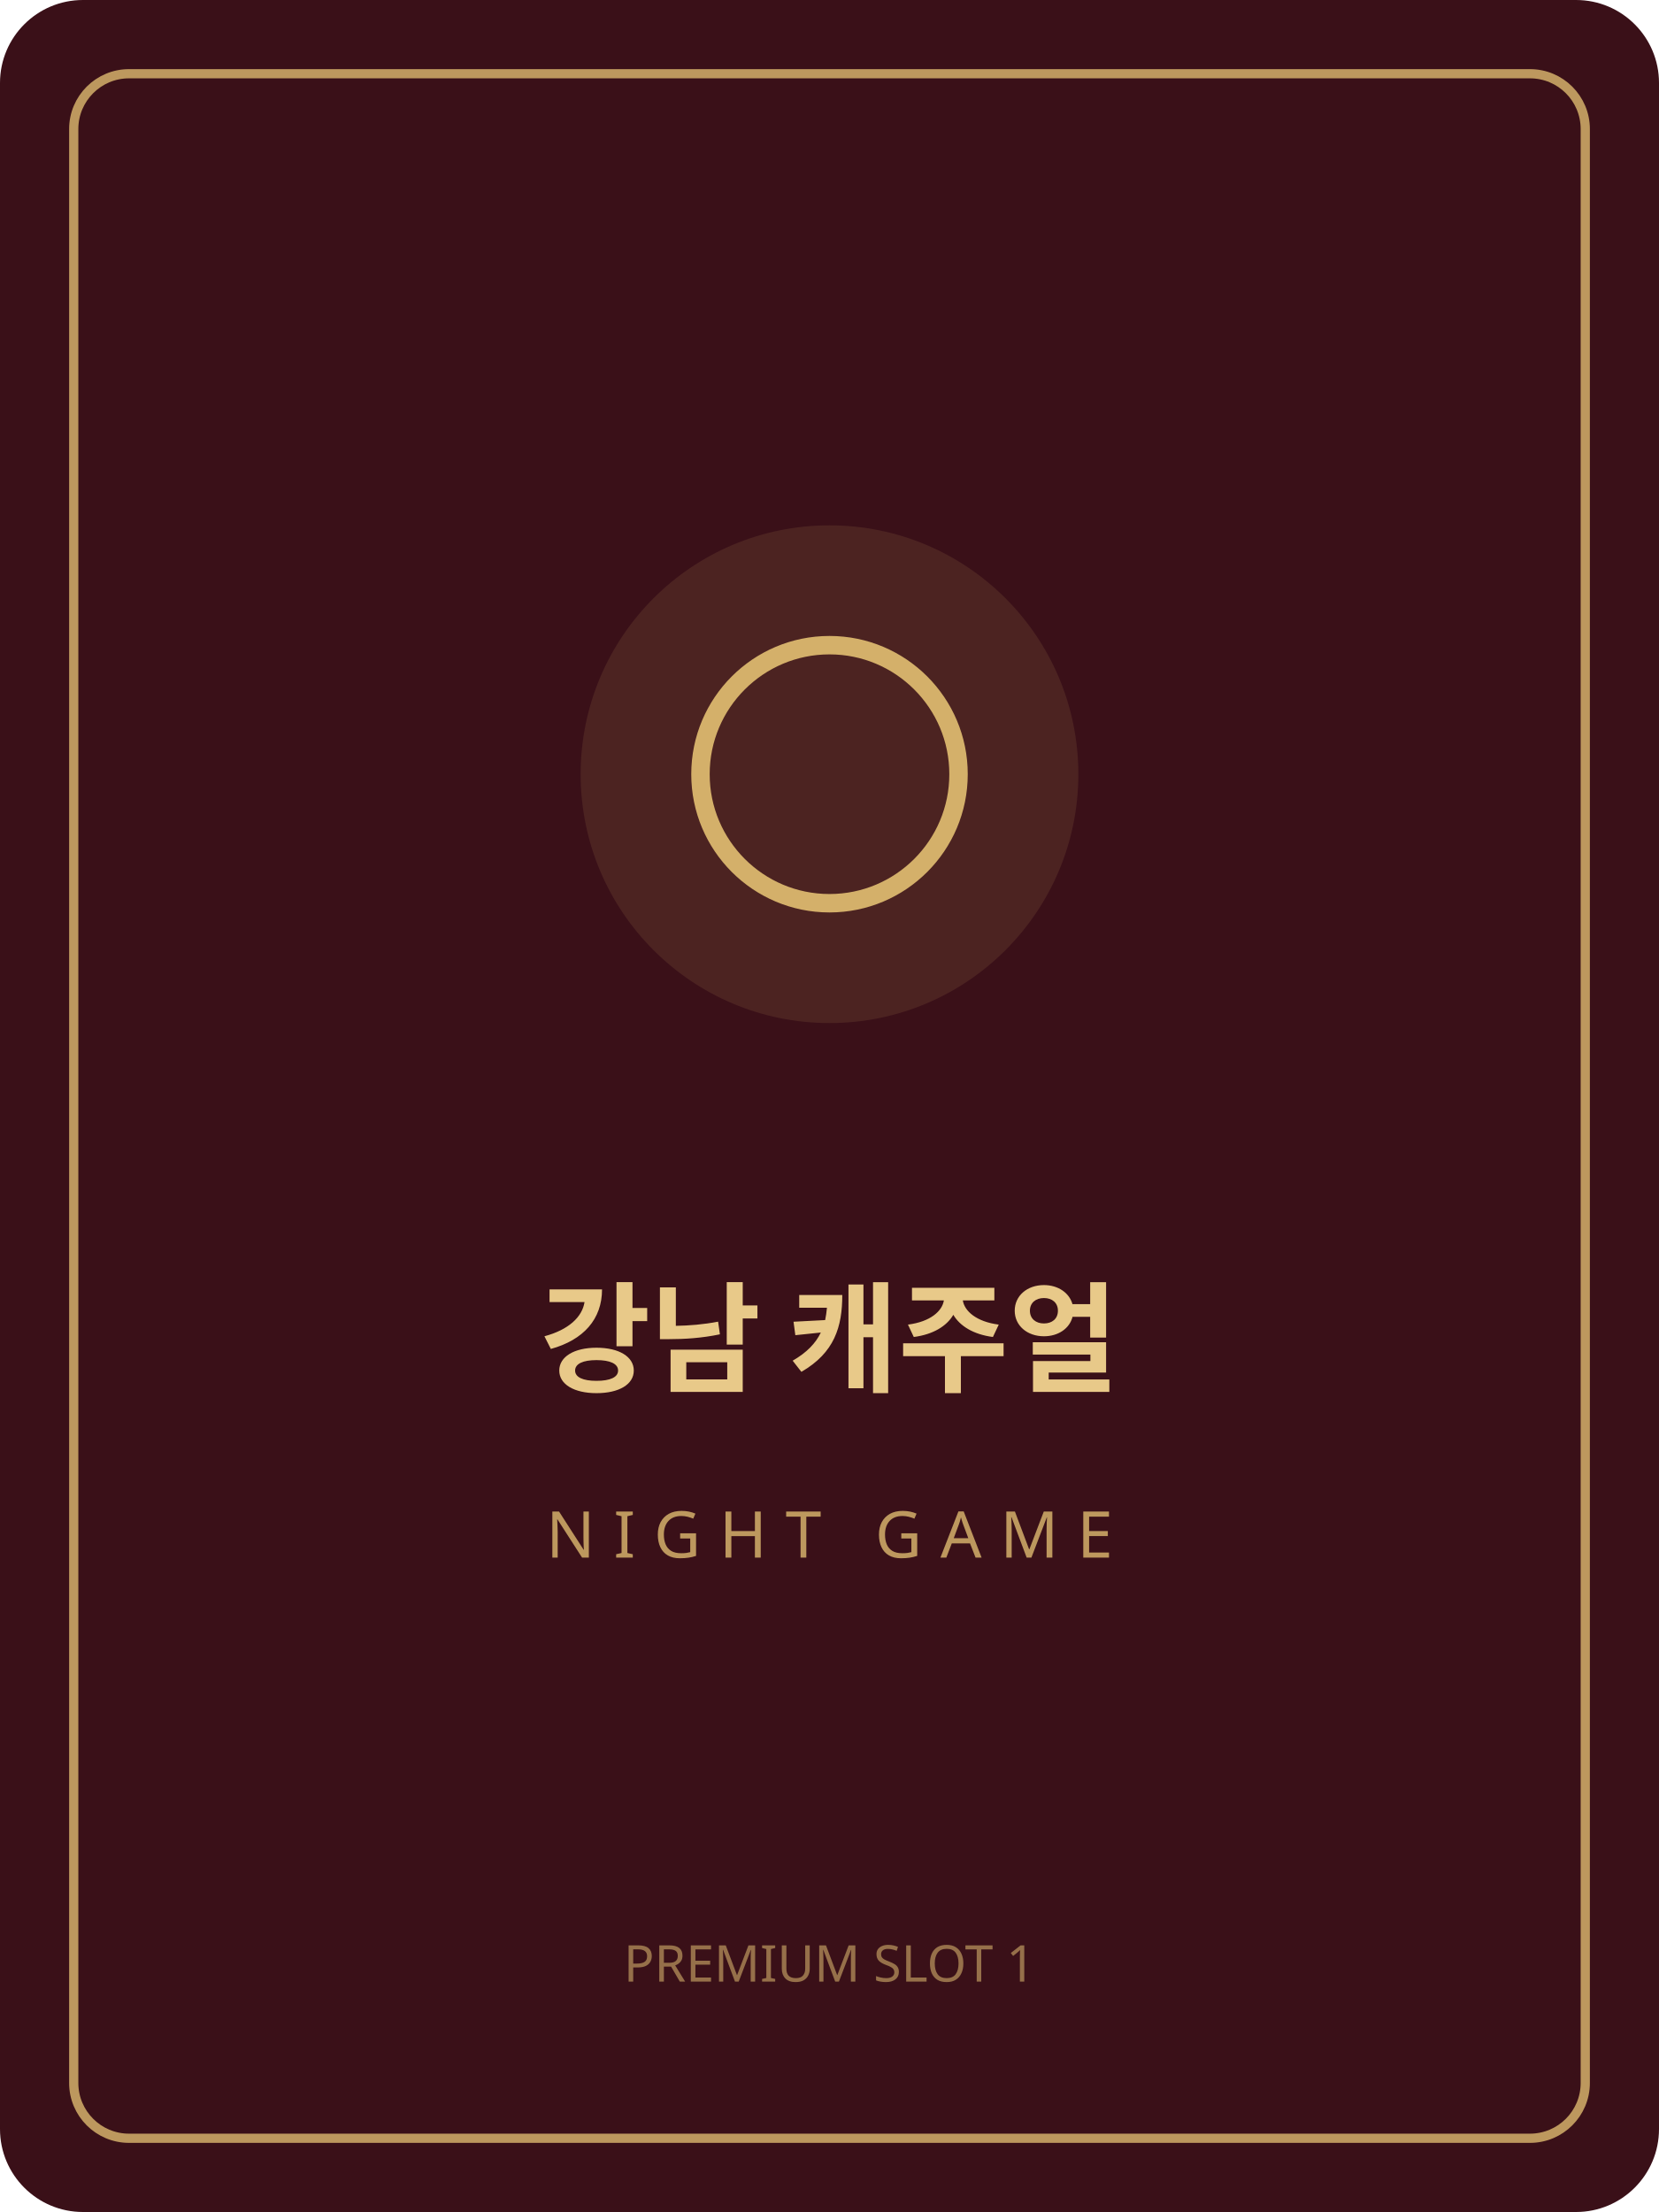
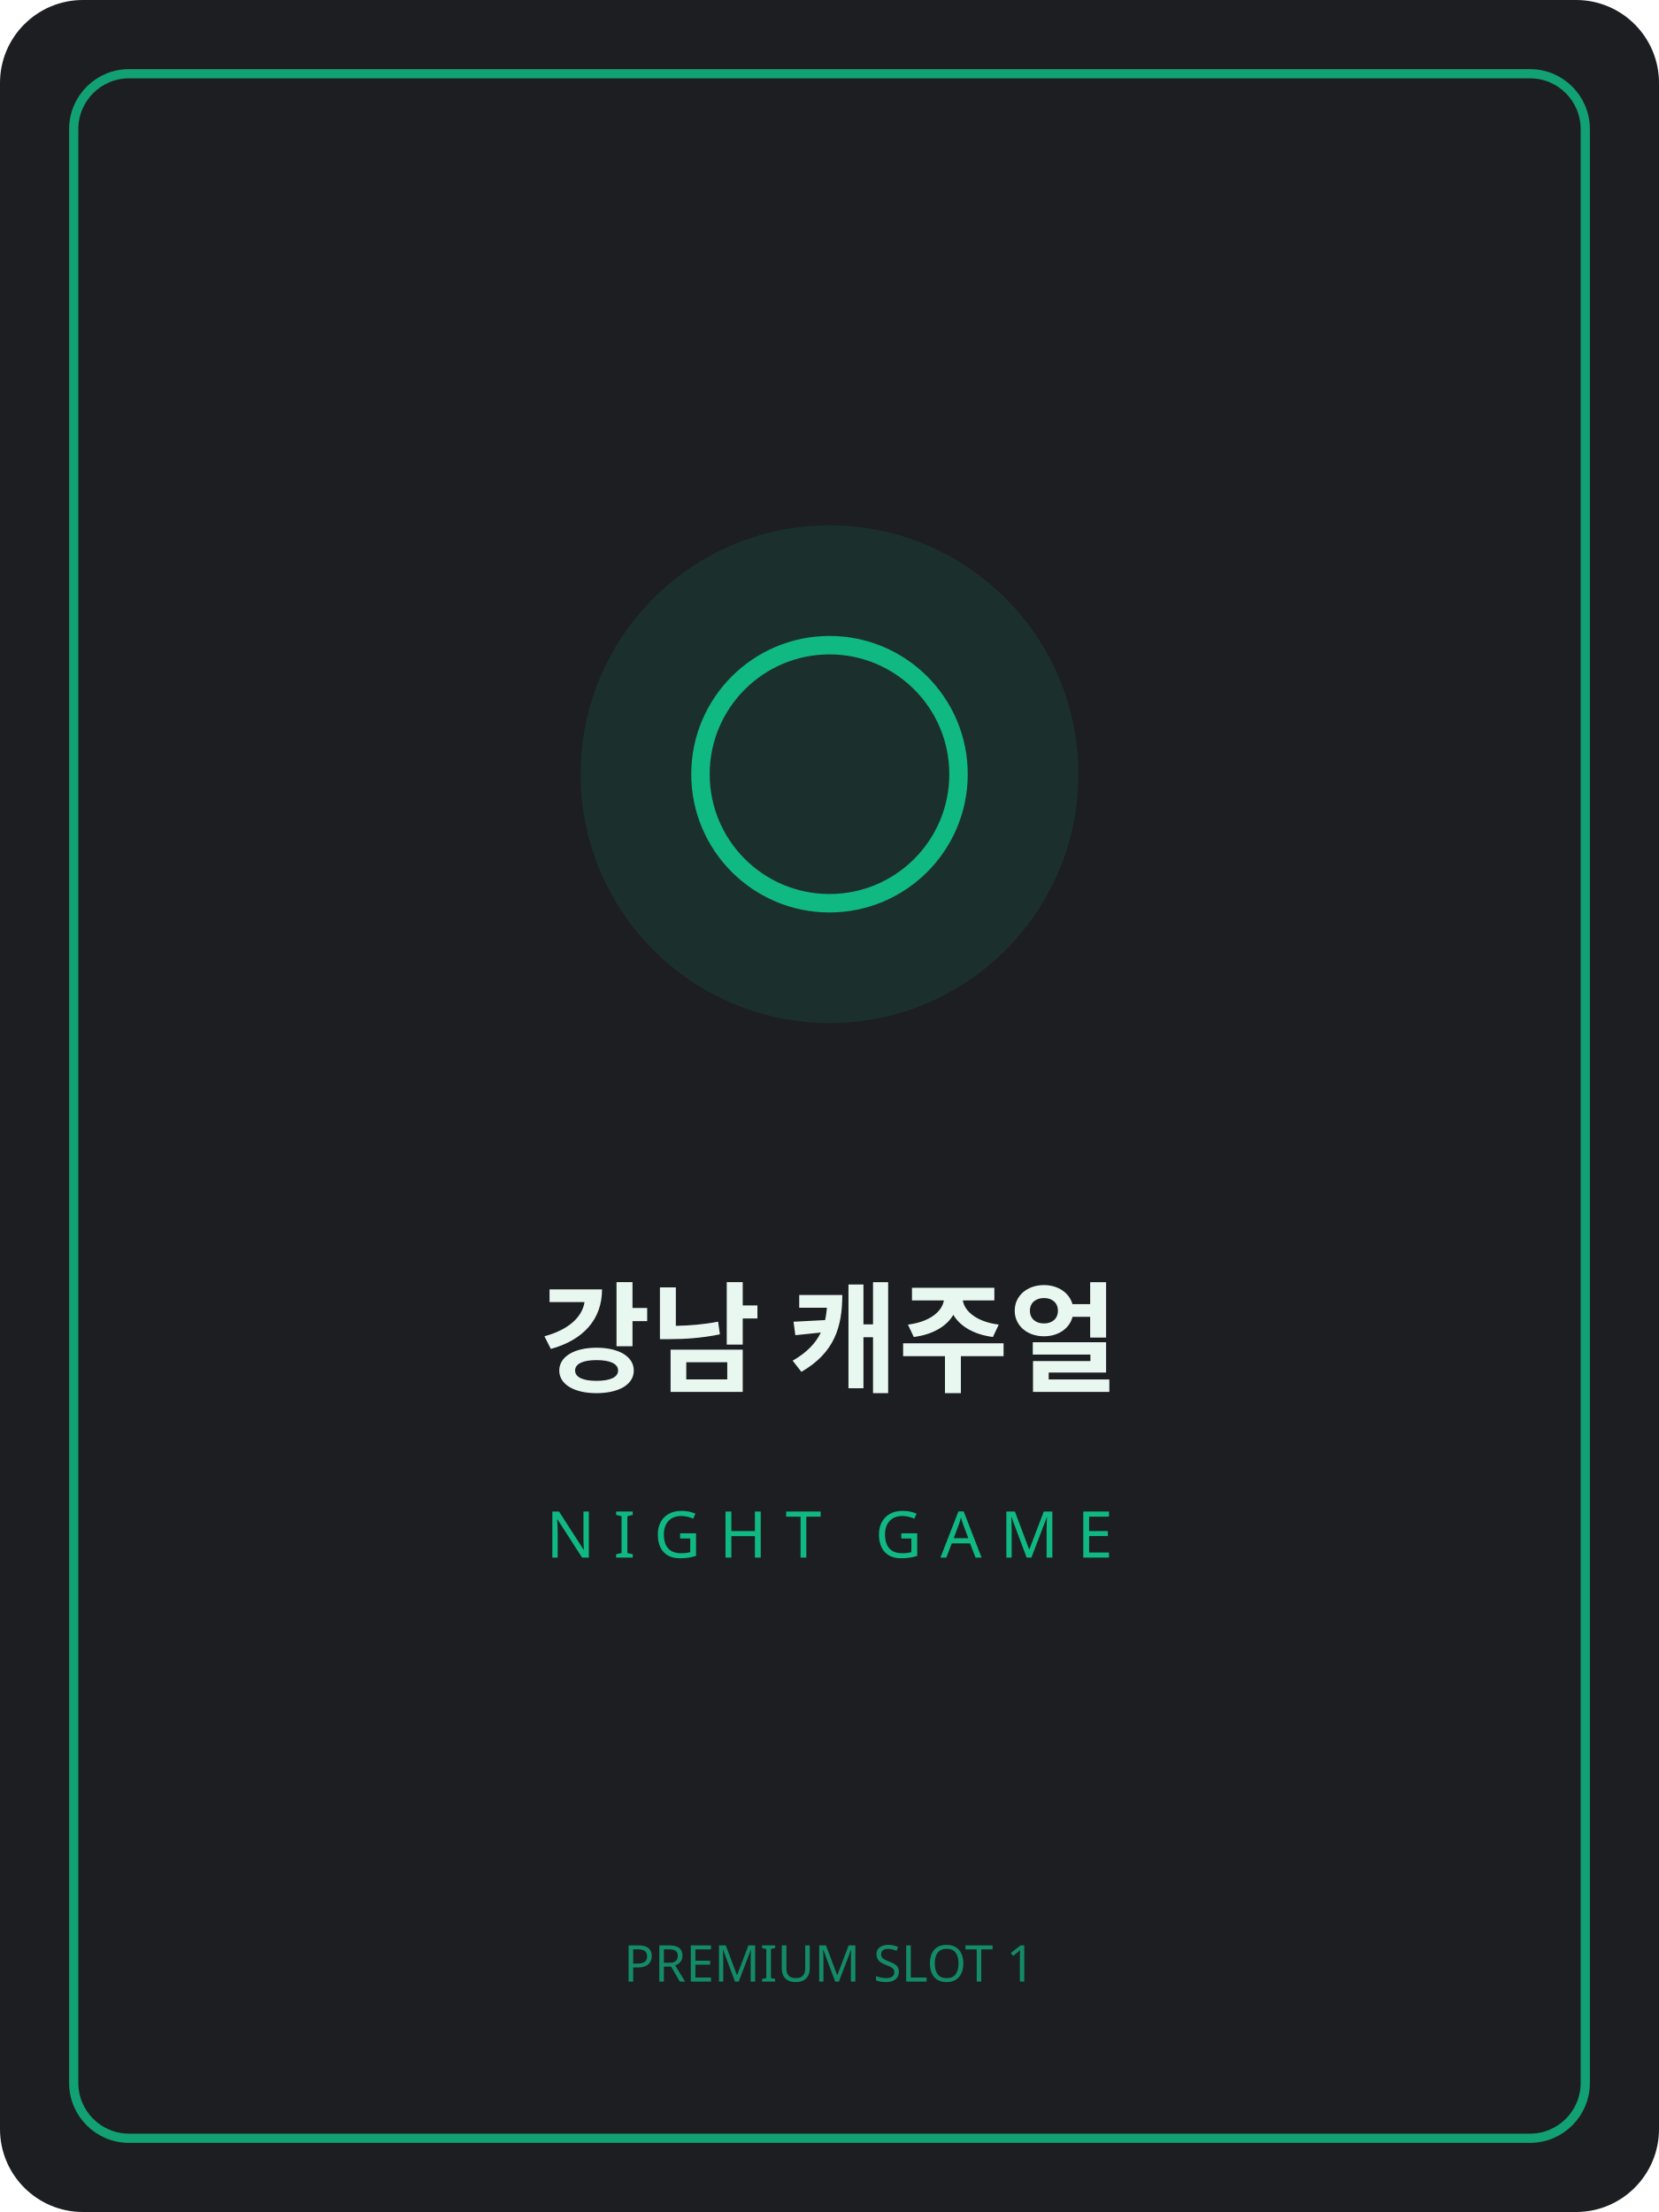
<svg xmlns="http://www.w3.org/2000/svg" viewBox="0 0 360 480" fill="none">
-   <rect width="360" height="480" rx="18" fill="#3A1018" />
-   <rect x="16" y="16" width="328" height="448" rx="12" stroke="#D4B06A" stroke-width="2" opacity="0.85" />
-   <circle cx="180" cy="168" r="54" fill="#D4B06A" opacity="0.12" />
-   <circle cx="180" cy="168" r="28" stroke="#D4B06A" stroke-width="4" />
-   <text x="180" y="300" text-anchor="middle" fill="#E8C989" font-family="Noto Sans KR, sans-serif" font-size="26" font-weight="700">강남 캐주얼</text>
-   <text x="180" y="338" text-anchor="middle" fill="#D4B06A" font-family="Noto Sans KR, sans-serif" font-size="14" letter-spacing="4" opacity="0.85">NIGHT GAME</text>
-   <text x="180" y="430" text-anchor="middle" fill="#D4B06A" font-family="Noto Sans KR, sans-serif" font-size="11" opacity="0.6">PREMIUM SLOT 1</text>
+   <rect width="360" height="480" rx="18" fill="#1C1E22" />
+   <rect x="16" y="16" width="328" height="448" rx="12" stroke="#10B981" stroke-width="2" opacity="0.85" />
+   <circle cx="180" cy="168" r="54" fill="#10B981" opacity="0.12" />
+   <circle cx="180" cy="168" r="28" stroke="#10B981" stroke-width="4" />
+   <text x="180" y="300" text-anchor="middle" fill="#E8F8F1" font-family="Noto Sans KR, sans-serif" font-size="26" font-weight="700">강남 캐주얼</text>
+   <text x="180" y="338" text-anchor="middle" fill="#10B981" font-family="Noto Sans KR, sans-serif" font-size="14" letter-spacing="4">NIGHT GAME</text>
+   <text x="180" y="430" text-anchor="middle" fill="#10B981" font-family="Noto Sans KR, sans-serif" font-size="11" opacity="0.7">PREMIUM SLOT 1</text>
</svg>
